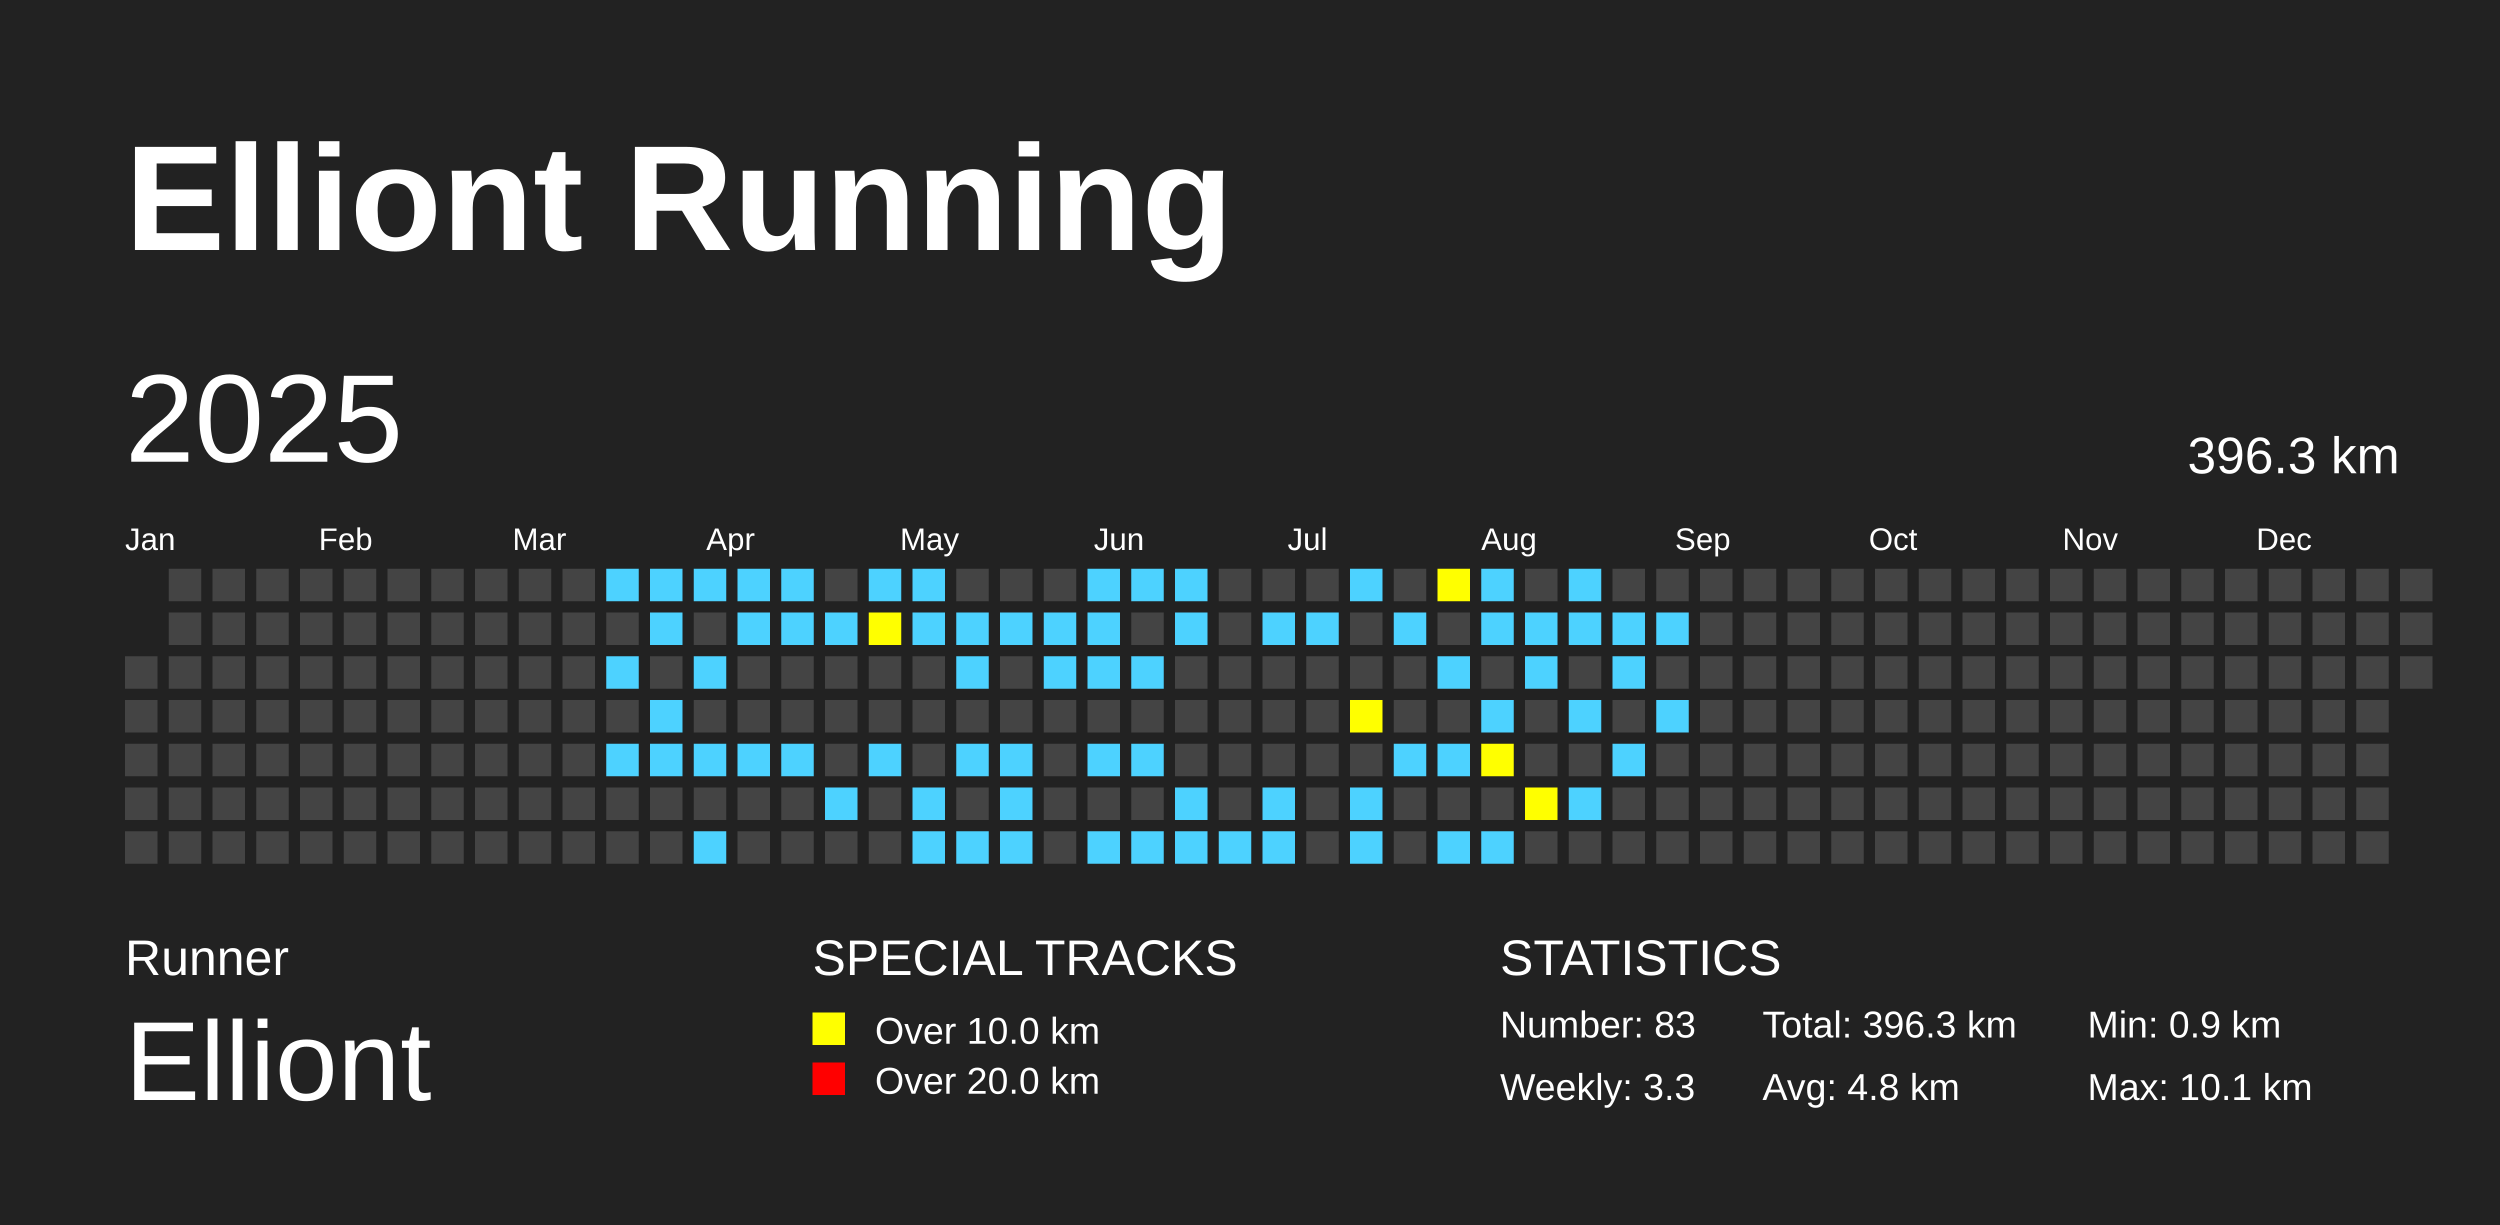
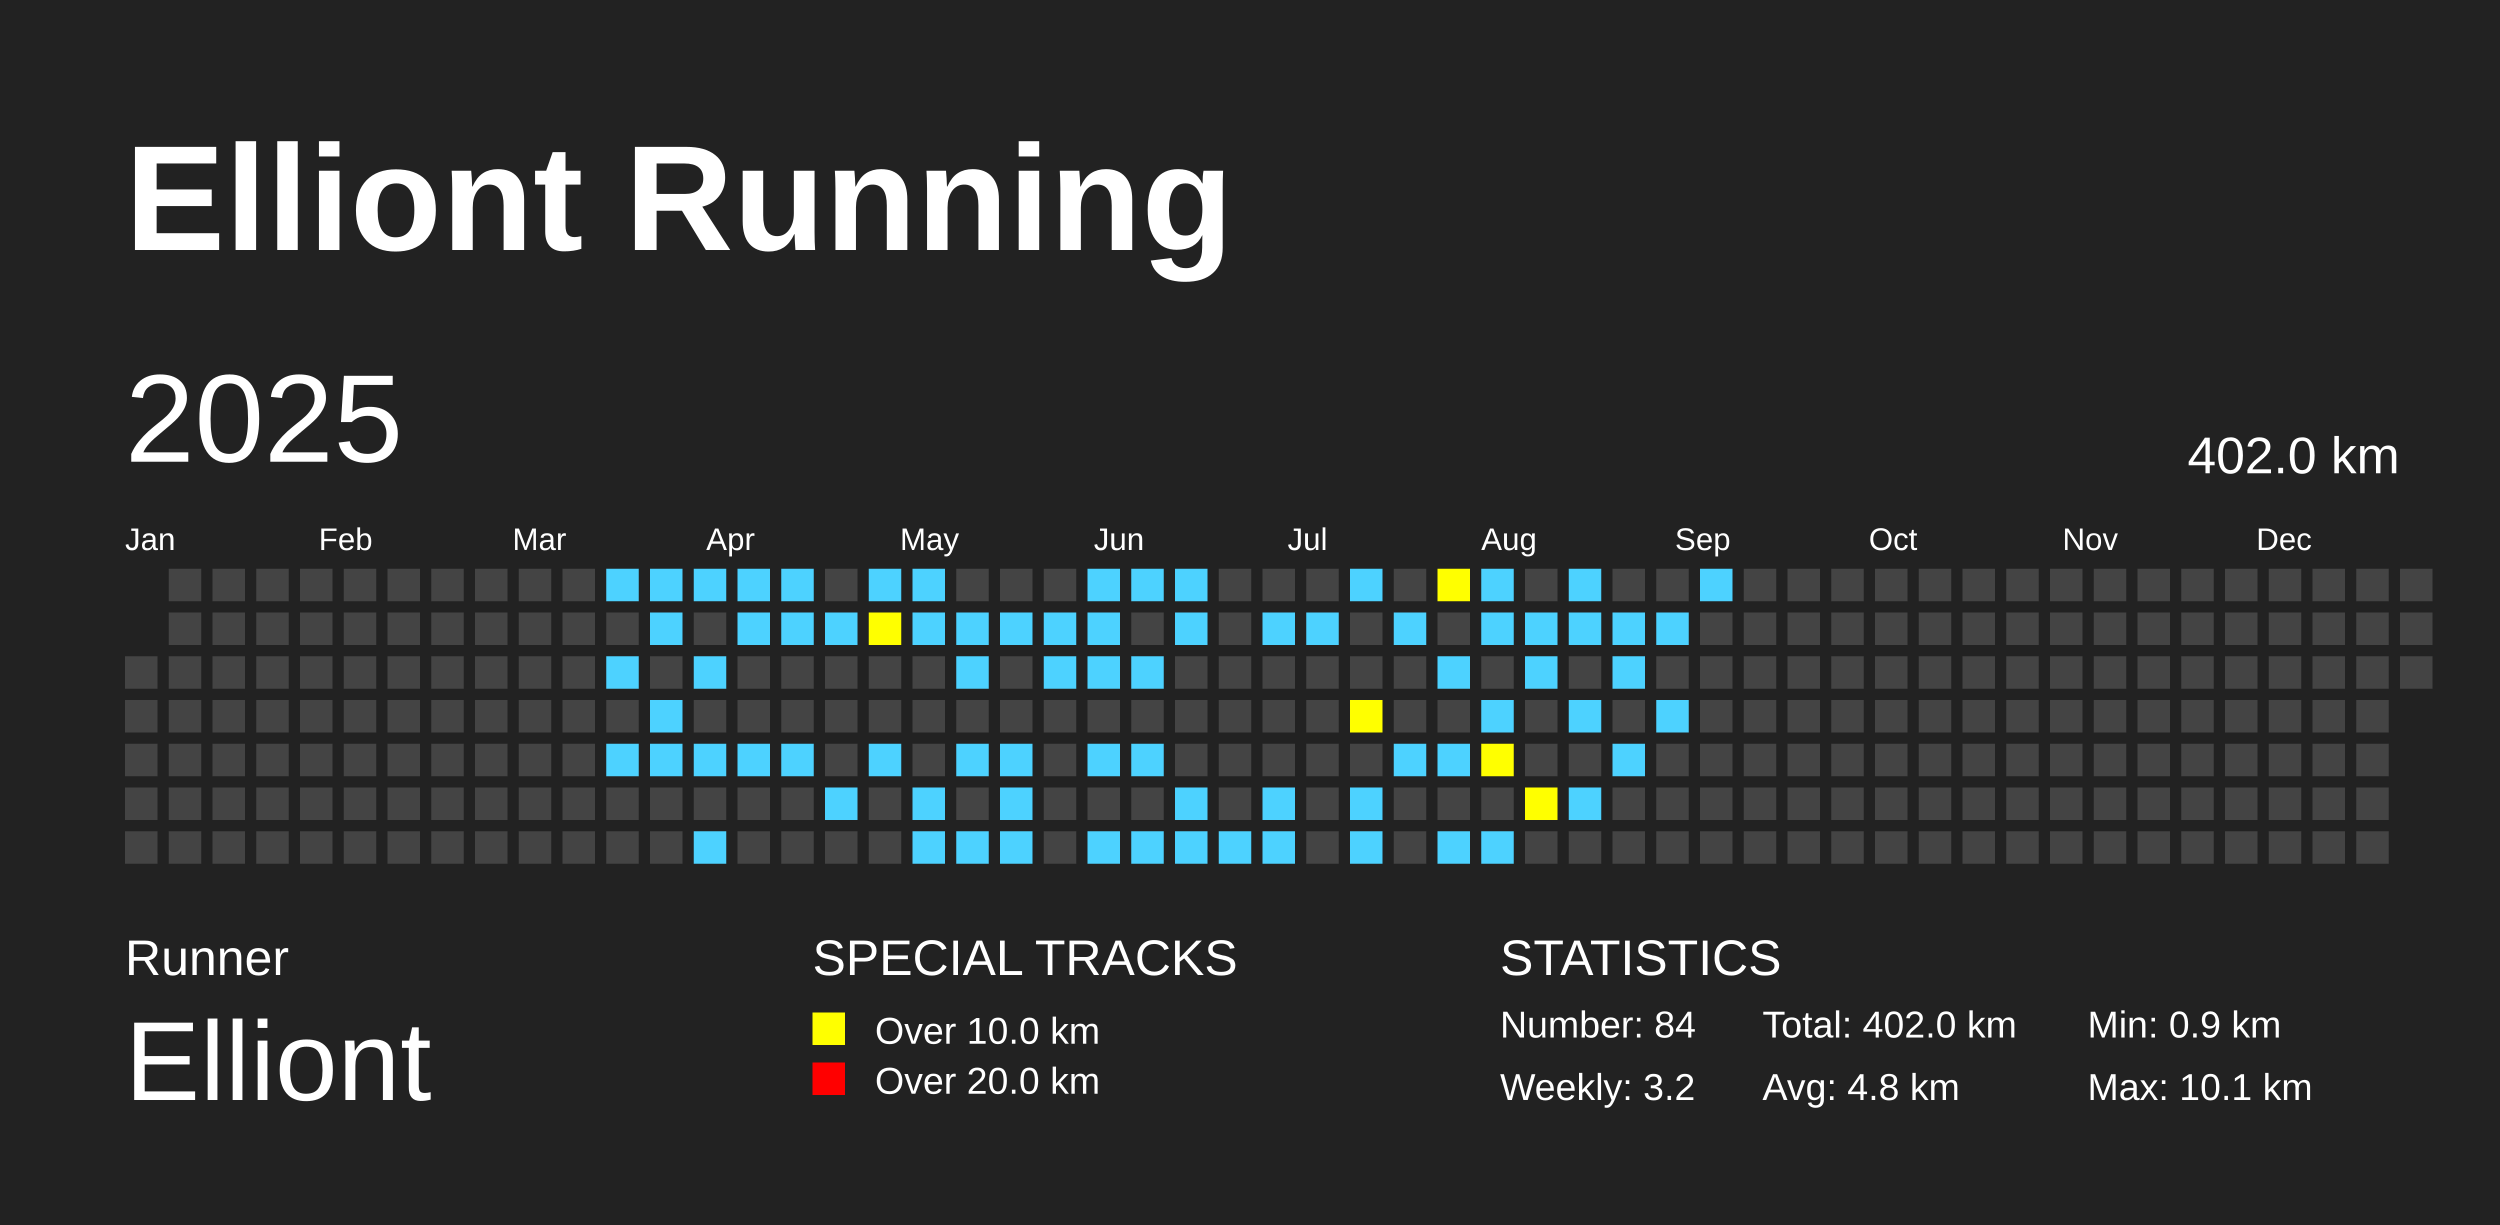
<svg xmlns="http://www.w3.org/2000/svg" baseProfile="full" height="98mm" version="1.1" viewBox="0,0,200,98" width="200mm">
  <defs />
  <rect fill="#222222" height="98" width="200" x="0" y="0" />
  <text fill="#FFFFFF" style="font-size:12px; font-family:Arial; font-weight:bold;" x="10" y="20">Elliont Running</text>
  <text fill="#FFFFFF" style="font-size:4px; font-family:Arial" x="10" y="78">Runner</text>
  <text fill="#FFFFFF" style="font-size:9px; font-family:Arial" x="10" y="88">Elliont</text>
  <text fill="#FFFFFF" style="font-size:4px; font-family:Arial" x="65" y="78">SPECIAL TRACKS</text>
  <rect fill="yellow" height="2.6" width="2.6" x="65" y="81" />
  <text fill="#FFFFFF" style="font-size:3px; font-family:Arial" x="70" y="83.5">Over 10.0 km</text>
  <rect fill="red" height="2.6" width="2.6" x="65" y="85" />
  <text fill="#FFFFFF" style="font-size:3px; font-family:Arial" x="70" y="87.5">Over 20.0 km</text>
  <text fill="#FFFFFF" style="font-size:4px; font-family:Arial" x="120" y="78">STATISTICS</text>
-   <text fill="#FFFFFF" style="font-size:3px; font-family:Arial" x="120" y="83">Number: 83</text>
-   <text fill="#FFFFFF" style="font-size:3px; font-family:Arial" x="120" y="88">Weekly: 3.3</text>
-   <text fill="#FFFFFF" style="font-size:3px; font-family:Arial" x="141" y="83">Total: 396.3 km</text>
+   <text fill="#FFFFFF" style="font-size:3px; font-family:Arial" x="120" y="83">Number: 84</text>
+   <text fill="#FFFFFF" style="font-size:3px; font-family:Arial" x="120" y="88">Weekly: 3.2</text>
+   <text fill="#FFFFFF" style="font-size:3px; font-family:Arial" x="141" y="83">Total: 402.0 km</text>
  <text fill="#FFFFFF" style="font-size:3px; font-family:Arial" x="141" y="88">Avg: 4.8 km</text>
  <text fill="#FFFFFF" style="font-size:3px; font-family:Arial" x="167" y="83">Min: 0.9 km</text>
  <text fill="#FFFFFF" style="font-size:3px; font-family:Arial" x="167" y="88">Max: 10.1 km</text>
  <text dominant-baseline="hanging" fill="#FFFFFF" style="font-size:10.0px; font-family:Arial;" x="10" y="30">2025</text>
-   <text dominant-baseline="hanging" fill="#FFFFFF" style="font-size:4.125px; font-family:Arial;" x="175" y="35">396.3 km</text>
+   <text dominant-baseline="hanging" fill="#FFFFFF" style="font-size:4.125px; font-family:Arial;" x="175" y="35">402.0 km</text>
  <text fill="#FFFFFF" style="font-size:2.5px; font-family:Arial" x="10.0" y="44">Jan</text>
  <text fill="#FFFFFF" style="font-size:2.5px; font-family:Arial" x="25.5" y="44">Feb</text>
  <text fill="#FFFFFF" style="font-size:2.5px; font-family:Arial" x="41.0" y="44">Mar</text>
  <text fill="#FFFFFF" style="font-size:2.5px; font-family:Arial" x="56.5" y="44">Apr</text>
  <text fill="#FFFFFF" style="font-size:2.5px; font-family:Arial" x="72.0" y="44">May</text>
  <text fill="#FFFFFF" style="font-size:2.5px; font-family:Arial" x="87.5" y="44">Jun</text>
  <text fill="#FFFFFF" style="font-size:2.5px; font-family:Arial" x="103.0" y="44">Jul</text>
  <text fill="#FFFFFF" style="font-size:2.5px; font-family:Arial" x="118.5" y="44">Aug</text>
  <text fill="#FFFFFF" style="font-size:2.5px; font-family:Arial" x="134.0" y="44">Sep</text>
  <text fill="#FFFFFF" style="font-size:2.5px; font-family:Arial" x="149.5" y="44">Oct</text>
  <text fill="#FFFFFF" style="font-size:2.5px; font-family:Arial" x="165.0" y="44">Nov</text>
  <text fill="#FFFFFF" style="font-size:2.5px; font-family:Arial" x="180.5" y="44">Dec</text>
  <rect fill="#444444" height="2.6" width="2.6" x="10.0" y="52.5" />
  <rect fill="#444444" height="2.6" width="2.6" x="10.0" y="56.0" />
  <rect fill="#444444" height="2.6" width="2.6" x="10.0" y="59.5" />
  <rect fill="#444444" height="2.6" width="2.6" x="10.0" y="63.0" />
  <rect fill="#444444" height="2.6" width="2.6" x="10.0" y="66.5" />
  <rect fill="#444444" height="2.6" width="2.6" x="13.5" y="45.5" />
  <rect fill="#444444" height="2.6" width="2.6" x="13.5" y="49.0" />
  <rect fill="#444444" height="2.6" width="2.6" x="13.5" y="52.5" />
  <rect fill="#444444" height="2.6" width="2.6" x="13.5" y="56.0" />
  <rect fill="#444444" height="2.6" width="2.6" x="13.5" y="59.5" />
  <rect fill="#444444" height="2.6" width="2.6" x="13.5" y="63.0" />
  <rect fill="#444444" height="2.6" width="2.6" x="13.5" y="66.5" />
  <rect fill="#444444" height="2.6" width="2.6" x="17.0" y="45.5" />
  <rect fill="#444444" height="2.6" width="2.6" x="17.0" y="49.0" />
  <rect fill="#444444" height="2.6" width="2.6" x="17.0" y="52.5" />
  <rect fill="#444444" height="2.6" width="2.6" x="17.0" y="56.0" />
  <rect fill="#444444" height="2.6" width="2.6" x="17.0" y="59.5" />
  <rect fill="#444444" height="2.6" width="2.6" x="17.0" y="63.0" />
  <rect fill="#444444" height="2.6" width="2.6" x="17.0" y="66.5" />
  <rect fill="#444444" height="2.6" width="2.6" x="20.5" y="45.5" />
  <rect fill="#444444" height="2.6" width="2.6" x="20.5" y="49.0" />
  <rect fill="#444444" height="2.6" width="2.6" x="20.5" y="52.5" />
  <rect fill="#444444" height="2.6" width="2.6" x="20.5" y="56.0" />
  <rect fill="#444444" height="2.6" width="2.6" x="20.5" y="59.5" />
  <rect fill="#444444" height="2.6" width="2.6" x="20.5" y="63.0" />
  <rect fill="#444444" height="2.6" width="2.6" x="20.5" y="66.5" />
  <rect fill="#444444" height="2.6" width="2.6" x="24.0" y="45.5" />
  <rect fill="#444444" height="2.6" width="2.6" x="24.0" y="49.0" />
  <rect fill="#444444" height="2.6" width="2.6" x="24.0" y="52.5" />
  <rect fill="#444444" height="2.6" width="2.6" x="24.0" y="56.0" />
  <rect fill="#444444" height="2.6" width="2.6" x="24.0" y="59.5" />
  <rect fill="#444444" height="2.6" width="2.6" x="24.0" y="63.0" />
  <rect fill="#444444" height="2.6" width="2.6" x="24.0" y="66.5" />
  <rect fill="#444444" height="2.6" width="2.6" x="27.5" y="45.5" />
  <rect fill="#444444" height="2.6" width="2.6" x="27.5" y="49.0" />
  <rect fill="#444444" height="2.6" width="2.6" x="27.5" y="52.5" />
  <rect fill="#444444" height="2.6" width="2.6" x="27.5" y="56.0" />
  <rect fill="#444444" height="2.6" width="2.6" x="27.5" y="59.5" />
  <rect fill="#444444" height="2.6" width="2.6" x="27.5" y="63.0" />
  <rect fill="#444444" height="2.6" width="2.6" x="27.5" y="66.5" />
  <rect fill="#444444" height="2.6" width="2.6" x="31.0" y="45.5" />
  <rect fill="#444444" height="2.6" width="2.6" x="31.0" y="49.0" />
  <rect fill="#444444" height="2.6" width="2.6" x="31.0" y="52.5" />
  <rect fill="#444444" height="2.6" width="2.6" x="31.0" y="56.0" />
  <rect fill="#444444" height="2.6" width="2.6" x="31.0" y="59.5" />
  <rect fill="#444444" height="2.6" width="2.6" x="31.0" y="63.0" />
  <rect fill="#444444" height="2.6" width="2.6" x="31.0" y="66.5" />
  <rect fill="#444444" height="2.6" width="2.6" x="34.5" y="45.5" />
  <rect fill="#444444" height="2.6" width="2.6" x="34.5" y="49.0" />
  <rect fill="#444444" height="2.6" width="2.6" x="34.5" y="52.5" />
  <rect fill="#444444" height="2.6" width="2.6" x="34.5" y="56.0" />
  <rect fill="#444444" height="2.6" width="2.6" x="34.5" y="59.5" />
  <rect fill="#444444" height="2.6" width="2.6" x="34.5" y="63.0" />
  <rect fill="#444444" height="2.6" width="2.6" x="34.5" y="66.5" />
  <rect fill="#444444" height="2.6" width="2.6" x="38.0" y="45.5" />
  <rect fill="#444444" height="2.6" width="2.6" x="38.0" y="49.0" />
  <rect fill="#444444" height="2.6" width="2.6" x="38.0" y="52.5" />
  <rect fill="#444444" height="2.6" width="2.6" x="38.0" y="56.0" />
  <rect fill="#444444" height="2.6" width="2.6" x="38.0" y="59.5" />
  <rect fill="#444444" height="2.6" width="2.6" x="38.0" y="63.0" />
  <rect fill="#444444" height="2.6" width="2.6" x="38.0" y="66.5" />
  <rect fill="#444444" height="2.6" width="2.6" x="41.5" y="45.5" />
  <rect fill="#444444" height="2.6" width="2.6" x="41.5" y="49.0" />
  <rect fill="#444444" height="2.6" width="2.6" x="41.5" y="52.5" />
  <rect fill="#444444" height="2.6" width="2.6" x="41.5" y="56.0" />
  <rect fill="#444444" height="2.6" width="2.6" x="41.5" y="59.5" />
  <rect fill="#444444" height="2.6" width="2.6" x="41.5" y="63.0" />
  <rect fill="#444444" height="2.6" width="2.6" x="41.5" y="66.5" />
  <rect fill="#444444" height="2.6" width="2.6" x="45.0" y="45.5" />
  <rect fill="#444444" height="2.6" width="2.6" x="45.0" y="49.0" />
  <rect fill="#444444" height="2.6" width="2.6" x="45.0" y="52.5" />
  <rect fill="#444444" height="2.6" width="2.6" x="45.0" y="56.0" />
  <rect fill="#444444" height="2.6" width="2.6" x="45.0" y="59.5" />
  <rect fill="#444444" height="2.6" width="2.6" x="45.0" y="63.0" />
  <rect fill="#444444" height="2.6" width="2.6" x="45.0" y="66.5" />
  <rect fill="#4DD2FF" height="2.6" width="2.6" x="48.5" y="45.5" />
  <rect fill="#444444" height="2.6" width="2.6" x="48.5" y="49.0" />
  <rect fill="#4DD2FF" height="2.6" width="2.6" x="48.5" y="52.5" />
  <rect fill="#444444" height="2.6" width="2.6" x="48.5" y="56.0" />
  <rect fill="#4DD2FF" height="2.6" width="2.6" x="48.5" y="59.5" />
  <rect fill="#444444" height="2.6" width="2.6" x="48.5" y="63.0" />
  <rect fill="#444444" height="2.6" width="2.6" x="48.5" y="66.5" />
  <rect fill="#4DD2FF" height="2.6" width="2.6" x="52.0" y="45.5" />
  <rect fill="#4DD2FF" height="2.6" width="2.6" x="52.0" y="49.0" />
  <rect fill="#444444" height="2.6" width="2.6" x="52.0" y="52.5" />
  <rect fill="#4DD2FF" height="2.6" width="2.6" x="52.0" y="56.0" />
  <rect fill="#4DD2FF" height="2.6" width="2.6" x="52.0" y="59.5" />
  <rect fill="#444444" height="2.6" width="2.6" x="52.0" y="63.0" />
  <rect fill="#444444" height="2.6" width="2.6" x="52.0" y="66.5" />
  <rect fill="#4DD2FF" height="2.6" width="2.6" x="55.5" y="45.5" />
  <rect fill="#444444" height="2.6" width="2.6" x="55.5" y="49.0" />
  <rect fill="#4DD2FF" height="2.6" width="2.6" x="55.5" y="52.5" />
  <rect fill="#444444" height="2.6" width="2.6" x="55.5" y="56.0" />
  <rect fill="#4DD2FF" height="2.6" width="2.6" x="55.5" y="59.5" />
  <rect fill="#444444" height="2.6" width="2.6" x="55.5" y="63.0" />
  <rect fill="#4DD2FF" height="2.6" width="2.6" x="55.5" y="66.5" />
  <rect fill="#4DD2FF" height="2.6" width="2.6" x="59.0" y="45.5" />
  <rect fill="#4DD2FF" height="2.6" width="2.6" x="59.0" y="49.0" />
  <rect fill="#444444" height="2.6" width="2.6" x="59.0" y="52.5" />
  <rect fill="#444444" height="2.6" width="2.6" x="59.0" y="56.0" />
  <rect fill="#4DD2FF" height="2.6" width="2.6" x="59.0" y="59.5" />
  <rect fill="#444444" height="2.6" width="2.6" x="59.0" y="63.0" />
  <rect fill="#444444" height="2.6" width="2.6" x="59.0" y="66.5" />
  <rect fill="#4DD2FF" height="2.6" width="2.6" x="62.5" y="45.5" />
  <rect fill="#4DD2FF" height="2.6" width="2.6" x="62.5" y="49.0" />
  <rect fill="#444444" height="2.6" width="2.6" x="62.5" y="52.5" />
  <rect fill="#444444" height="2.6" width="2.6" x="62.5" y="56.0" />
  <rect fill="#4DD2FF" height="2.6" width="2.6" x="62.5" y="59.5" />
  <rect fill="#444444" height="2.6" width="2.6" x="62.5" y="63.0" />
  <rect fill="#444444" height="2.6" width="2.6" x="62.5" y="66.5" />
  <rect fill="#444444" height="2.6" width="2.6" x="66.0" y="45.5" />
  <rect fill="#4DD2FF" height="2.6" width="2.6" x="66.0" y="49.0" />
  <rect fill="#444444" height="2.6" width="2.6" x="66.0" y="52.5" />
  <rect fill="#444444" height="2.6" width="2.6" x="66.0" y="56.0" />
  <rect fill="#444444" height="2.6" width="2.6" x="66.0" y="59.5" />
  <rect fill="#4DD2FF" height="2.6" width="2.6" x="66.0" y="63.0" />
  <rect fill="#444444" height="2.6" width="2.6" x="66.0" y="66.5" />
  <rect fill="#4DD2FF" height="2.6" width="2.6" x="69.5" y="45.5" />
  <rect fill="yellow" height="2.6" width="2.6" x="69.5" y="49.0" />
  <rect fill="#444444" height="2.6" width="2.6" x="69.5" y="52.5" />
  <rect fill="#444444" height="2.6" width="2.6" x="69.5" y="56.0" />
  <rect fill="#4DD2FF" height="2.6" width="2.6" x="69.5" y="59.5" />
  <rect fill="#444444" height="2.6" width="2.6" x="69.5" y="63.0" />
  <rect fill="#444444" height="2.6" width="2.6" x="69.5" y="66.5" />
  <rect fill="#4DD2FF" height="2.6" width="2.6" x="73.0" y="45.5" />
  <rect fill="#4DD2FF" height="2.6" width="2.6" x="73.0" y="49.0" />
  <rect fill="#444444" height="2.6" width="2.6" x="73.0" y="52.5" />
  <rect fill="#444444" height="2.6" width="2.6" x="73.0" y="56.0" />
  <rect fill="#444444" height="2.6" width="2.6" x="73.0" y="59.5" />
  <rect fill="#4DD2FF" height="2.6" width="2.6" x="73.0" y="63.0" />
  <rect fill="#4DD2FF" height="2.6" width="2.6" x="73.0" y="66.5" />
  <rect fill="#444444" height="2.6" width="2.6" x="76.5" y="45.5" />
  <rect fill="#4DD2FF" height="2.6" width="2.6" x="76.5" y="49.0" />
  <rect fill="#4DD2FF" height="2.6" width="2.6" x="76.5" y="52.5" />
  <rect fill="#444444" height="2.6" width="2.6" x="76.5" y="56.0" />
  <rect fill="#4DD2FF" height="2.6" width="2.6" x="76.5" y="59.5" />
  <rect fill="#444444" height="2.6" width="2.6" x="76.5" y="63.0" />
  <rect fill="#4DD2FF" height="2.6" width="2.6" x="76.5" y="66.5" />
  <rect fill="#444444" height="2.6" width="2.6" x="80.0" y="45.5" />
  <rect fill="#4DD2FF" height="2.6" width="2.6" x="80.0" y="49.0" />
  <rect fill="#444444" height="2.6" width="2.6" x="80.0" y="52.5" />
  <rect fill="#444444" height="2.6" width="2.6" x="80.0" y="56.0" />
  <rect fill="#4DD2FF" height="2.6" width="2.6" x="80.0" y="59.5" />
  <rect fill="#4DD2FF" height="2.6" width="2.6" x="80.0" y="63.0" />
  <rect fill="#4DD2FF" height="2.6" width="2.6" x="80.0" y="66.5" />
  <rect fill="#444444" height="2.6" width="2.6" x="83.5" y="45.5" />
  <rect fill="#4DD2FF" height="2.6" width="2.6" x="83.5" y="49.0" />
  <rect fill="#4DD2FF" height="2.6" width="2.6" x="83.5" y="52.5" />
  <rect fill="#444444" height="2.6" width="2.6" x="83.5" y="56.0" />
  <rect fill="#444444" height="2.6" width="2.6" x="83.5" y="59.5" />
  <rect fill="#444444" height="2.6" width="2.6" x="83.5" y="63.0" />
  <rect fill="#444444" height="2.6" width="2.6" x="83.5" y="66.5" />
  <rect fill="#4DD2FF" height="2.6" width="2.6" x="87.0" y="45.5" />
  <rect fill="#4DD2FF" height="2.6" width="2.6" x="87.0" y="49.0" />
  <rect fill="#4DD2FF" height="2.6" width="2.6" x="87.0" y="52.5" />
  <rect fill="#444444" height="2.6" width="2.6" x="87.0" y="56.0" />
  <rect fill="#4DD2FF" height="2.6" width="2.6" x="87.0" y="59.5" />
  <rect fill="#444444" height="2.6" width="2.6" x="87.0" y="63.0" />
  <rect fill="#4DD2FF" height="2.6" width="2.6" x="87.0" y="66.5" />
  <rect fill="#4DD2FF" height="2.6" width="2.6" x="90.5" y="45.5" />
  <rect fill="#444444" height="2.6" width="2.6" x="90.5" y="49.0" />
  <rect fill="#4DD2FF" height="2.6" width="2.6" x="90.5" y="52.5" />
  <rect fill="#444444" height="2.6" width="2.6" x="90.5" y="56.0" />
  <rect fill="#4DD2FF" height="2.6" width="2.6" x="90.5" y="59.5" />
  <rect fill="#444444" height="2.6" width="2.6" x="90.5" y="63.0" />
  <rect fill="#4DD2FF" height="2.6" width="2.6" x="90.5" y="66.5" />
  <rect fill="#4DD2FF" height="2.6" width="2.6" x="94.0" y="45.5" />
  <rect fill="#4DD2FF" height="2.6" width="2.6" x="94.0" y="49.0" />
  <rect fill="#444444" height="2.6" width="2.6" x="94.0" y="52.5" />
  <rect fill="#444444" height="2.6" width="2.6" x="94.0" y="56.0" />
  <rect fill="#444444" height="2.6" width="2.6" x="94.0" y="59.5" />
  <rect fill="#4DD2FF" height="2.6" width="2.6" x="94.0" y="63.0" />
  <rect fill="#4DD2FF" height="2.6" width="2.6" x="94.0" y="66.5" />
  <rect fill="#444444" height="2.6" width="2.6" x="97.5" y="45.5" />
  <rect fill="#444444" height="2.6" width="2.6" x="97.5" y="49.0" />
  <rect fill="#444444" height="2.6" width="2.6" x="97.5" y="52.5" />
  <rect fill="#444444" height="2.6" width="2.6" x="97.5" y="56.0" />
  <rect fill="#444444" height="2.6" width="2.6" x="97.5" y="59.5" />
  <rect fill="#444444" height="2.6" width="2.6" x="97.5" y="63.0" />
  <rect fill="#4DD2FF" height="2.6" width="2.6" x="97.5" y="66.5" />
  <rect fill="#444444" height="2.6" width="2.6" x="101.0" y="45.5" />
  <rect fill="#4DD2FF" height="2.6" width="2.6" x="101.0" y="49.0" />
  <rect fill="#444444" height="2.6" width="2.6" x="101.0" y="52.5" />
  <rect fill="#444444" height="2.6" width="2.6" x="101.0" y="56.0" />
  <rect fill="#444444" height="2.6" width="2.6" x="101.0" y="59.5" />
  <rect fill="#4DD2FF" height="2.6" width="2.6" x="101.0" y="63.0" />
  <rect fill="#4DD2FF" height="2.6" width="2.6" x="101.0" y="66.5" />
  <rect fill="#444444" height="2.6" width="2.6" x="104.5" y="45.5" />
  <rect fill="#4DD2FF" height="2.6" width="2.6" x="104.5" y="49.0" />
  <rect fill="#444444" height="2.6" width="2.6" x="104.5" y="52.5" />
  <rect fill="#444444" height="2.6" width="2.6" x="104.5" y="56.0" />
  <rect fill="#444444" height="2.6" width="2.6" x="104.5" y="59.5" />
  <rect fill="#444444" height="2.6" width="2.6" x="104.5" y="63.0" />
  <rect fill="#444444" height="2.6" width="2.6" x="104.5" y="66.5" />
  <rect fill="#4DD2FF" height="2.6" width="2.6" x="108.0" y="45.5" />
  <rect fill="#444444" height="2.6" width="2.6" x="108.0" y="49.0" />
  <rect fill="#444444" height="2.6" width="2.6" x="108.0" y="52.5" />
  <rect fill="yellow" height="2.6" width="2.6" x="108.0" y="56.0" />
  <rect fill="#444444" height="2.6" width="2.6" x="108.0" y="59.5" />
  <rect fill="#4DD2FF" height="2.6" width="2.6" x="108.0" y="63.0" />
  <rect fill="#4DD2FF" height="2.6" width="2.6" x="108.0" y="66.5" />
  <rect fill="#444444" height="2.6" width="2.6" x="111.5" y="45.5" />
  <rect fill="#4DD2FF" height="2.6" width="2.6" x="111.5" y="49.0" />
  <rect fill="#444444" height="2.6" width="2.6" x="111.5" y="52.5" />
  <rect fill="#444444" height="2.6" width="2.6" x="111.5" y="56.0" />
  <rect fill="#4DD2FF" height="2.6" width="2.6" x="111.5" y="59.5" />
  <rect fill="#444444" height="2.6" width="2.6" x="111.5" y="63.0" />
  <rect fill="#444444" height="2.6" width="2.6" x="111.5" y="66.5" />
  <rect fill="yellow" height="2.6" width="2.6" x="115.0" y="45.5" />
  <rect fill="#444444" height="2.6" width="2.6" x="115.0" y="49.0" />
  <rect fill="#4DD2FF" height="2.6" width="2.6" x="115.0" y="52.5" />
  <rect fill="#444444" height="2.6" width="2.6" x="115.0" y="56.0" />
  <rect fill="#4DD2FF" height="2.6" width="2.6" x="115.0" y="59.5" />
  <rect fill="#444444" height="2.6" width="2.6" x="115.0" y="63.0" />
  <rect fill="#4DD2FF" height="2.6" width="2.6" x="115.0" y="66.5" />
  <rect fill="#4DD2FF" height="2.6" width="2.6" x="118.5" y="45.5" />
  <rect fill="#4DD2FF" height="2.6" width="2.6" x="118.5" y="49.0" />
  <rect fill="#444444" height="2.6" width="2.6" x="118.5" y="52.5" />
  <rect fill="#4DD2FF" height="2.6" width="2.6" x="118.5" y="56.0" />
  <rect fill="yellow" height="2.6" width="2.6" x="118.5" y="59.5" />
  <rect fill="#444444" height="2.6" width="2.6" x="118.5" y="63.0" />
  <rect fill="#4DD2FF" height="2.6" width="2.6" x="118.5" y="66.5" />
  <rect fill="#444444" height="2.6" width="2.6" x="122.0" y="45.5" />
  <rect fill="#4DD2FF" height="2.6" width="2.6" x="122.0" y="49.0" />
  <rect fill="#4DD2FF" height="2.6" width="2.6" x="122.0" y="52.5" />
  <rect fill="#444444" height="2.6" width="2.6" x="122.0" y="56.0" />
  <rect fill="#444444" height="2.6" width="2.6" x="122.0" y="59.5" />
  <rect fill="yellow" height="2.6" width="2.6" x="122.0" y="63.0" />
  <rect fill="#444444" height="2.6" width="2.6" x="122.0" y="66.5" />
  <rect fill="#4DD2FF" height="2.6" width="2.6" x="125.5" y="45.5" />
  <rect fill="#4DD2FF" height="2.6" width="2.6" x="125.5" y="49.0" />
  <rect fill="#444444" height="2.6" width="2.6" x="125.5" y="52.5" />
  <rect fill="#4DD2FF" height="2.6" width="2.6" x="125.5" y="56.0" />
  <rect fill="#444444" height="2.6" width="2.6" x="125.5" y="59.5" />
  <rect fill="#4DD2FF" height="2.6" width="2.6" x="125.5" y="63.0" />
  <rect fill="#444444" height="2.6" width="2.6" x="125.5" y="66.5" />
  <rect fill="#444444" height="2.6" width="2.6" x="129.0" y="45.5" />
  <rect fill="#4DD2FF" height="2.6" width="2.6" x="129.0" y="49.0" />
  <rect fill="#4DD2FF" height="2.6" width="2.6" x="129.0" y="52.5" />
  <rect fill="#444444" height="2.6" width="2.6" x="129.0" y="56.0" />
  <rect fill="#4DD2FF" height="2.6" width="2.6" x="129.0" y="59.5" />
  <rect fill="#444444" height="2.6" width="2.6" x="129.0" y="63.0" />
  <rect fill="#444444" height="2.6" width="2.6" x="129.0" y="66.5" />
  <rect fill="#444444" height="2.6" width="2.6" x="132.5" y="45.5" />
  <rect fill="#4DD2FF" height="2.6" width="2.6" x="132.5" y="49.0" />
  <rect fill="#444444" height="2.6" width="2.6" x="132.5" y="52.5" />
  <rect fill="#4DD2FF" height="2.6" width="2.6" x="132.5" y="56.0" />
  <rect fill="#444444" height="2.6" width="2.6" x="132.5" y="59.5" />
  <rect fill="#444444" height="2.6" width="2.6" x="132.5" y="63.0" />
  <rect fill="#444444" height="2.6" width="2.6" x="132.5" y="66.5" />
-   <rect fill="#444444" height="2.6" width="2.6" x="136.0" y="45.5" />
+   <rect fill="#4DD2FF" height="2.6" width="2.6" x="136.0" y="45.5" />
  <rect fill="#444444" height="2.6" width="2.6" x="136.0" y="49.0" />
  <rect fill="#444444" height="2.6" width="2.6" x="136.0" y="52.5" />
  <rect fill="#444444" height="2.6" width="2.6" x="136.0" y="56.0" />
  <rect fill="#444444" height="2.6" width="2.6" x="136.0" y="59.5" />
  <rect fill="#444444" height="2.6" width="2.6" x="136.0" y="63.0" />
  <rect fill="#444444" height="2.6" width="2.6" x="136.0" y="66.5" />
  <rect fill="#444444" height="2.6" width="2.6" x="139.5" y="45.5" />
  <rect fill="#444444" height="2.6" width="2.6" x="139.5" y="49.0" />
  <rect fill="#444444" height="2.6" width="2.6" x="139.5" y="52.5" />
  <rect fill="#444444" height="2.6" width="2.6" x="139.5" y="56.0" />
  <rect fill="#444444" height="2.6" width="2.6" x="139.5" y="59.5" />
  <rect fill="#444444" height="2.6" width="2.6" x="139.5" y="63.0" />
  <rect fill="#444444" height="2.6" width="2.6" x="139.5" y="66.5" />
  <rect fill="#444444" height="2.6" width="2.6" x="143.0" y="45.5" />
  <rect fill="#444444" height="2.6" width="2.6" x="143.0" y="49.0" />
  <rect fill="#444444" height="2.6" width="2.6" x="143.0" y="52.5" />
  <rect fill="#444444" height="2.6" width="2.6" x="143.0" y="56.0" />
  <rect fill="#444444" height="2.6" width="2.6" x="143.0" y="59.5" />
  <rect fill="#444444" height="2.6" width="2.6" x="143.0" y="63.0" />
  <rect fill="#444444" height="2.6" width="2.6" x="143.0" y="66.5" />
  <rect fill="#444444" height="2.6" width="2.6" x="146.5" y="45.5" />
  <rect fill="#444444" height="2.6" width="2.6" x="146.5" y="49.0" />
  <rect fill="#444444" height="2.6" width="2.6" x="146.5" y="52.5" />
  <rect fill="#444444" height="2.6" width="2.6" x="146.5" y="56.0" />
  <rect fill="#444444" height="2.6" width="2.6" x="146.5" y="59.5" />
  <rect fill="#444444" height="2.6" width="2.6" x="146.5" y="63.0" />
  <rect fill="#444444" height="2.6" width="2.6" x="146.5" y="66.5" />
  <rect fill="#444444" height="2.6" width="2.6" x="150.0" y="45.5" />
  <rect fill="#444444" height="2.6" width="2.6" x="150.0" y="49.0" />
  <rect fill="#444444" height="2.6" width="2.6" x="150.0" y="52.5" />
  <rect fill="#444444" height="2.6" width="2.6" x="150.0" y="56.0" />
  <rect fill="#444444" height="2.6" width="2.6" x="150.0" y="59.5" />
  <rect fill="#444444" height="2.6" width="2.6" x="150.0" y="63.0" />
  <rect fill="#444444" height="2.6" width="2.6" x="150.0" y="66.5" />
  <rect fill="#444444" height="2.6" width="2.6" x="153.5" y="45.5" />
  <rect fill="#444444" height="2.6" width="2.6" x="153.5" y="49.0" />
  <rect fill="#444444" height="2.6" width="2.6" x="153.5" y="52.5" />
  <rect fill="#444444" height="2.6" width="2.6" x="153.5" y="56.0" />
  <rect fill="#444444" height="2.6" width="2.6" x="153.5" y="59.5" />
  <rect fill="#444444" height="2.6" width="2.6" x="153.5" y="63.0" />
  <rect fill="#444444" height="2.6" width="2.6" x="153.5" y="66.5" />
  <rect fill="#444444" height="2.6" width="2.6" x="157.0" y="45.5" />
  <rect fill="#444444" height="2.6" width="2.6" x="157.0" y="49.0" />
  <rect fill="#444444" height="2.6" width="2.6" x="157.0" y="52.5" />
  <rect fill="#444444" height="2.6" width="2.6" x="157.0" y="56.0" />
  <rect fill="#444444" height="2.6" width="2.6" x="157.0" y="59.5" />
  <rect fill="#444444" height="2.6" width="2.6" x="157.0" y="63.0" />
  <rect fill="#444444" height="2.6" width="2.6" x="157.0" y="66.5" />
  <rect fill="#444444" height="2.6" width="2.6" x="160.5" y="45.5" />
  <rect fill="#444444" height="2.6" width="2.6" x="160.5" y="49.0" />
  <rect fill="#444444" height="2.6" width="2.6" x="160.5" y="52.5" />
  <rect fill="#444444" height="2.6" width="2.6" x="160.5" y="56.0" />
  <rect fill="#444444" height="2.6" width="2.6" x="160.5" y="59.5" />
  <rect fill="#444444" height="2.6" width="2.6" x="160.5" y="63.0" />
  <rect fill="#444444" height="2.6" width="2.6" x="160.5" y="66.5" />
  <rect fill="#444444" height="2.6" width="2.6" x="164.0" y="45.5" />
  <rect fill="#444444" height="2.6" width="2.6" x="164.0" y="49.0" />
  <rect fill="#444444" height="2.6" width="2.6" x="164.0" y="52.5" />
  <rect fill="#444444" height="2.6" width="2.6" x="164.0" y="56.0" />
  <rect fill="#444444" height="2.6" width="2.6" x="164.0" y="59.5" />
  <rect fill="#444444" height="2.6" width="2.6" x="164.0" y="63.0" />
  <rect fill="#444444" height="2.6" width="2.6" x="164.0" y="66.5" />
  <rect fill="#444444" height="2.6" width="2.6" x="167.5" y="45.5" />
  <rect fill="#444444" height="2.6" width="2.6" x="167.5" y="49.0" />
  <rect fill="#444444" height="2.6" width="2.6" x="167.5" y="52.5" />
  <rect fill="#444444" height="2.6" width="2.6" x="167.5" y="56.0" />
  <rect fill="#444444" height="2.6" width="2.6" x="167.5" y="59.5" />
  <rect fill="#444444" height="2.6" width="2.6" x="167.5" y="63.0" />
  <rect fill="#444444" height="2.6" width="2.6" x="167.5" y="66.5" />
  <rect fill="#444444" height="2.6" width="2.6" x="171.0" y="45.5" />
  <rect fill="#444444" height="2.6" width="2.6" x="171.0" y="49.0" />
  <rect fill="#444444" height="2.6" width="2.6" x="171.0" y="52.5" />
  <rect fill="#444444" height="2.6" width="2.6" x="171.0" y="56.0" />
  <rect fill="#444444" height="2.6" width="2.6" x="171.0" y="59.5" />
  <rect fill="#444444" height="2.6" width="2.6" x="171.0" y="63.0" />
  <rect fill="#444444" height="2.6" width="2.6" x="171.0" y="66.5" />
  <rect fill="#444444" height="2.6" width="2.6" x="174.5" y="45.5" />
  <rect fill="#444444" height="2.6" width="2.6" x="174.5" y="49.0" />
  <rect fill="#444444" height="2.6" width="2.6" x="174.5" y="52.5" />
  <rect fill="#444444" height="2.6" width="2.6" x="174.5" y="56.0" />
  <rect fill="#444444" height="2.6" width="2.6" x="174.5" y="59.5" />
  <rect fill="#444444" height="2.6" width="2.6" x="174.5" y="63.0" />
  <rect fill="#444444" height="2.6" width="2.6" x="174.5" y="66.5" />
  <rect fill="#444444" height="2.6" width="2.6" x="178.0" y="45.5" />
  <rect fill="#444444" height="2.6" width="2.6" x="178.0" y="49.0" />
  <rect fill="#444444" height="2.6" width="2.6" x="178.0" y="52.5" />
  <rect fill="#444444" height="2.6" width="2.6" x="178.0" y="56.0" />
  <rect fill="#444444" height="2.6" width="2.6" x="178.0" y="59.5" />
  <rect fill="#444444" height="2.6" width="2.6" x="178.0" y="63.0" />
  <rect fill="#444444" height="2.6" width="2.6" x="178.0" y="66.5" />
  <rect fill="#444444" height="2.6" width="2.6" x="181.5" y="45.5" />
  <rect fill="#444444" height="2.6" width="2.6" x="181.5" y="49.0" />
  <rect fill="#444444" height="2.6" width="2.6" x="181.5" y="52.5" />
  <rect fill="#444444" height="2.6" width="2.6" x="181.5" y="56.0" />
  <rect fill="#444444" height="2.6" width="2.6" x="181.5" y="59.5" />
  <rect fill="#444444" height="2.6" width="2.6" x="181.5" y="63.0" />
  <rect fill="#444444" height="2.6" width="2.6" x="181.5" y="66.5" />
  <rect fill="#444444" height="2.6" width="2.6" x="185.0" y="45.5" />
  <rect fill="#444444" height="2.6" width="2.6" x="185.0" y="49.0" />
  <rect fill="#444444" height="2.6" width="2.6" x="185.0" y="52.5" />
  <rect fill="#444444" height="2.6" width="2.6" x="185.0" y="56.0" />
  <rect fill="#444444" height="2.6" width="2.6" x="185.0" y="59.5" />
  <rect fill="#444444" height="2.6" width="2.6" x="185.0" y="63.0" />
  <rect fill="#444444" height="2.6" width="2.6" x="185.0" y="66.5" />
  <rect fill="#444444" height="2.6" width="2.6" x="188.5" y="45.5" />
  <rect fill="#444444" height="2.6" width="2.6" x="188.5" y="49.0" />
  <rect fill="#444444" height="2.6" width="2.6" x="188.5" y="52.5" />
  <rect fill="#444444" height="2.6" width="2.6" x="188.5" y="56.0" />
  <rect fill="#444444" height="2.6" width="2.6" x="188.5" y="59.5" />
  <rect fill="#444444" height="2.6" width="2.6" x="188.5" y="63.0" />
  <rect fill="#444444" height="2.6" width="2.6" x="188.5" y="66.5" />
  <rect fill="#444444" height="2.6" width="2.6" x="192.0" y="45.5" />
  <rect fill="#444444" height="2.6" width="2.6" x="192.0" y="49.0" />
  <rect fill="#444444" height="2.6" width="2.6" x="192.0" y="52.5" />
</svg>
